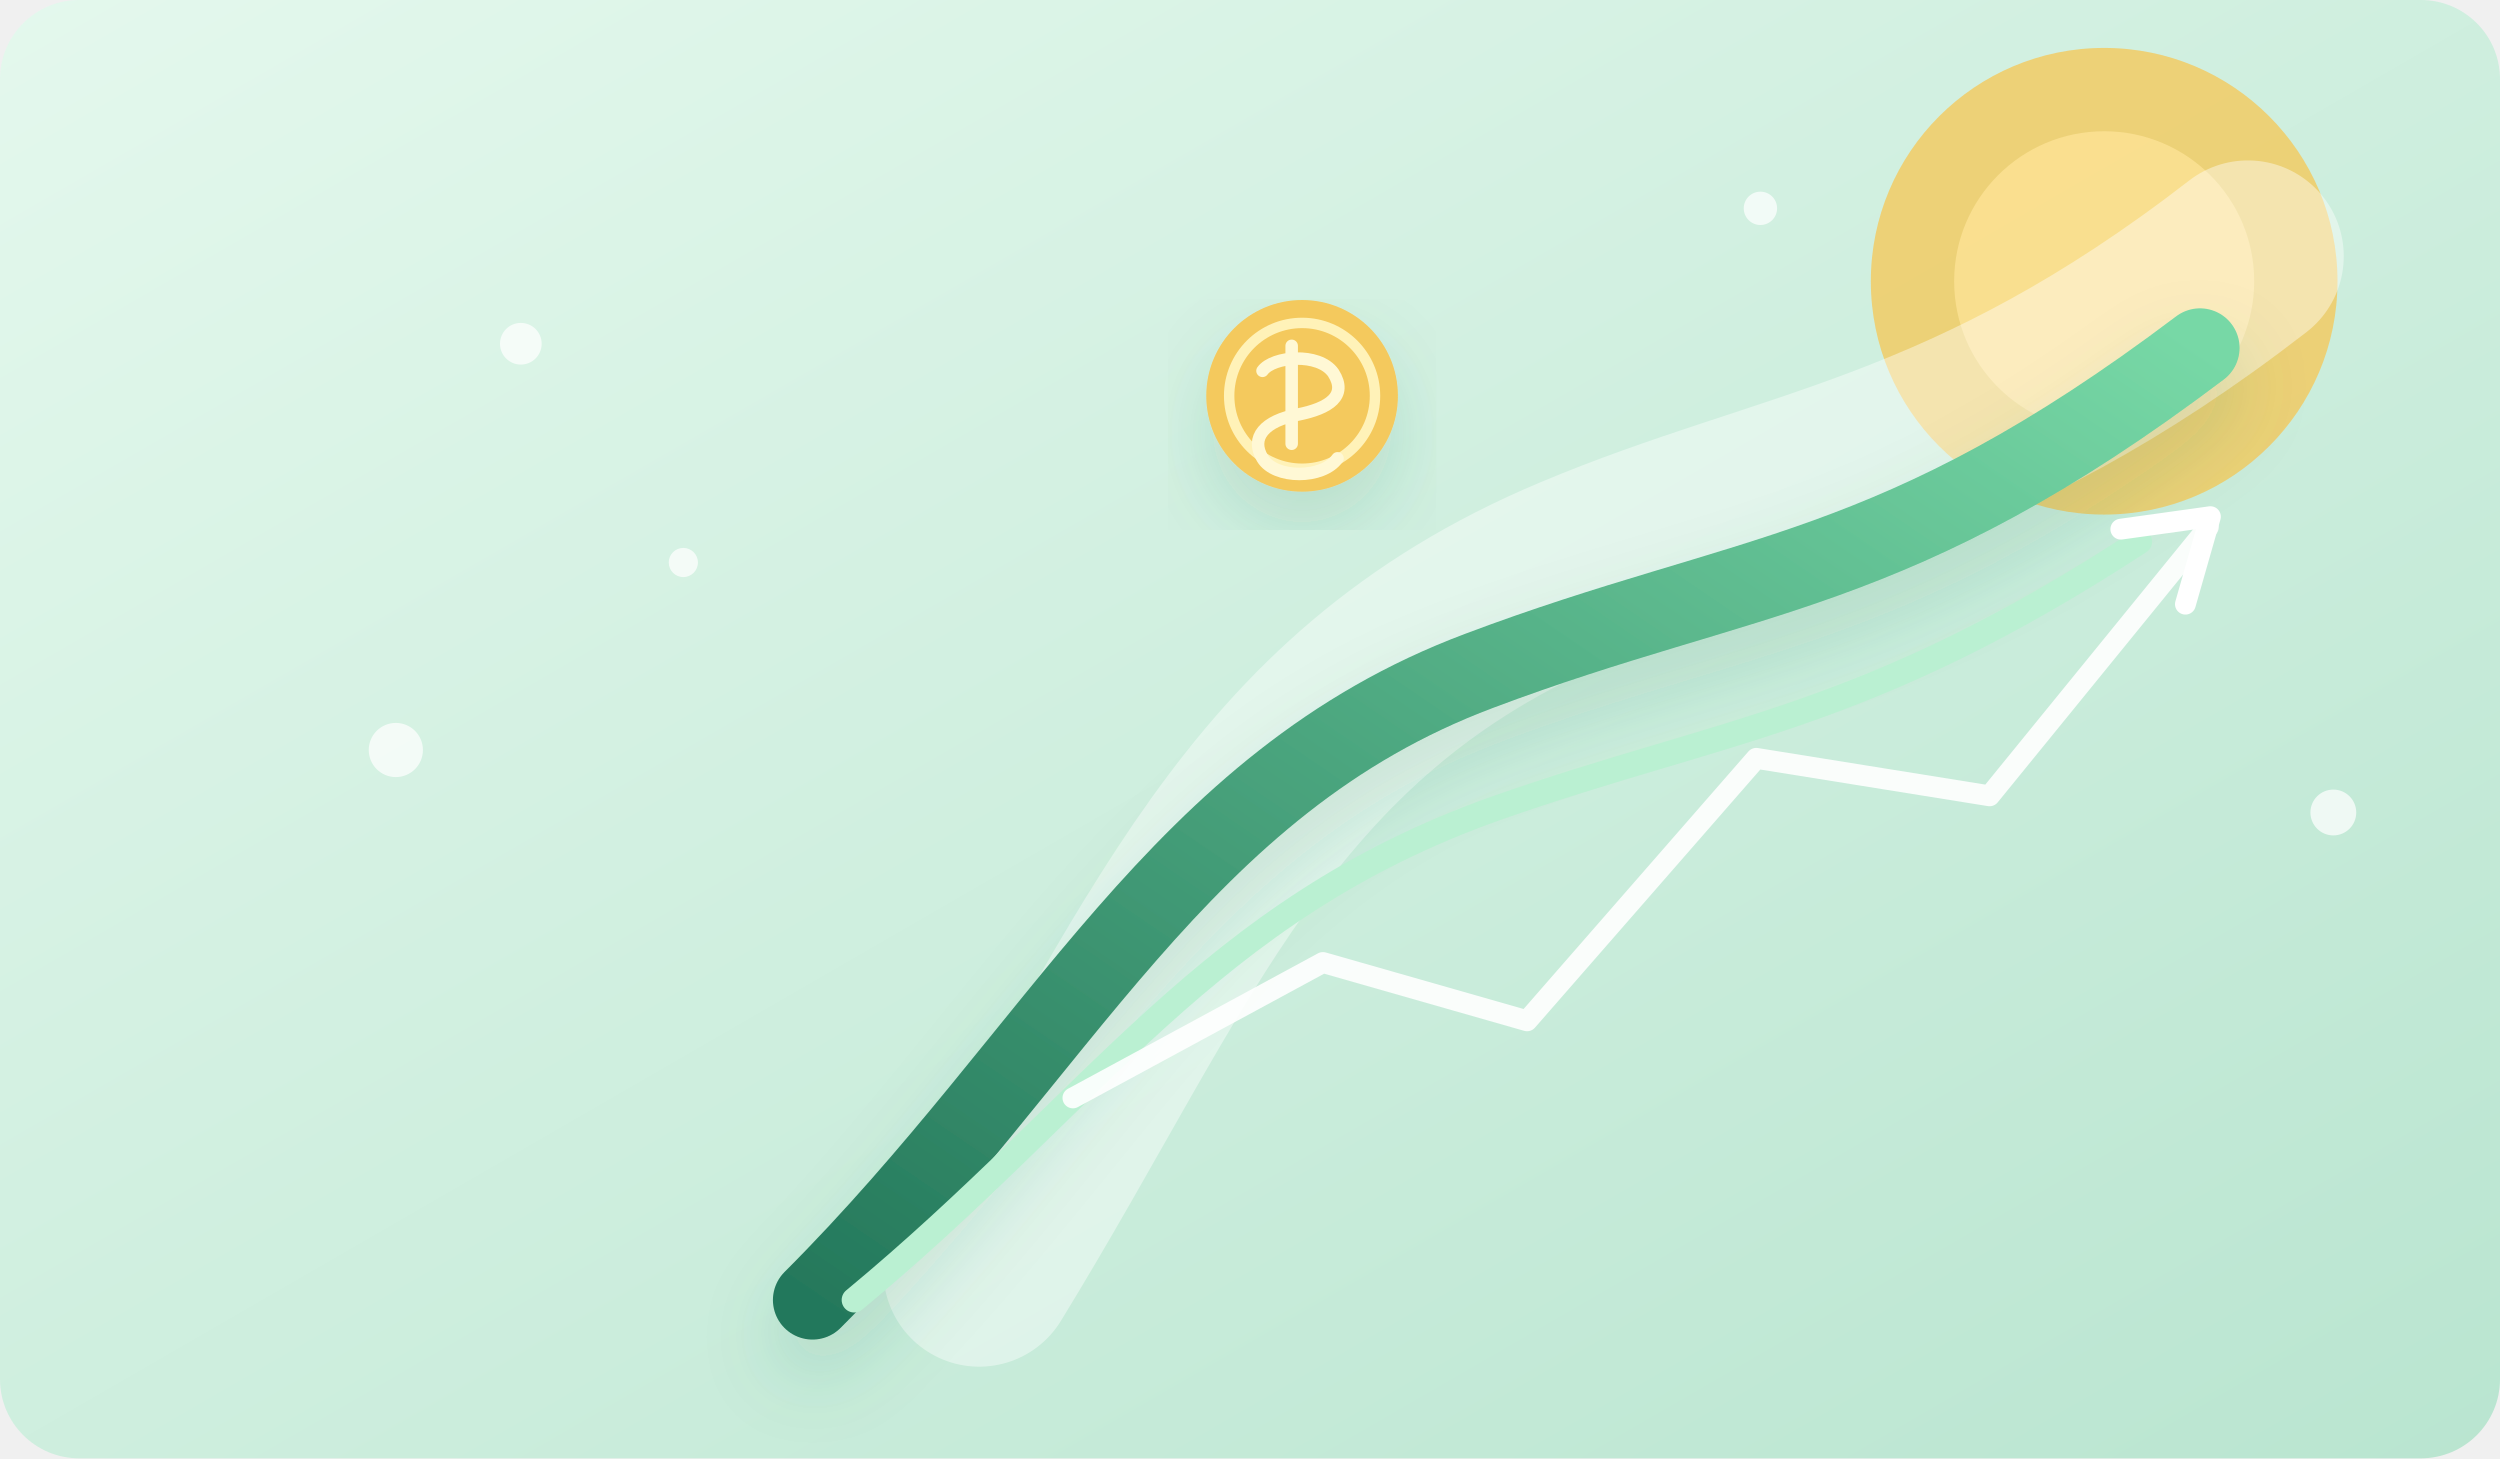
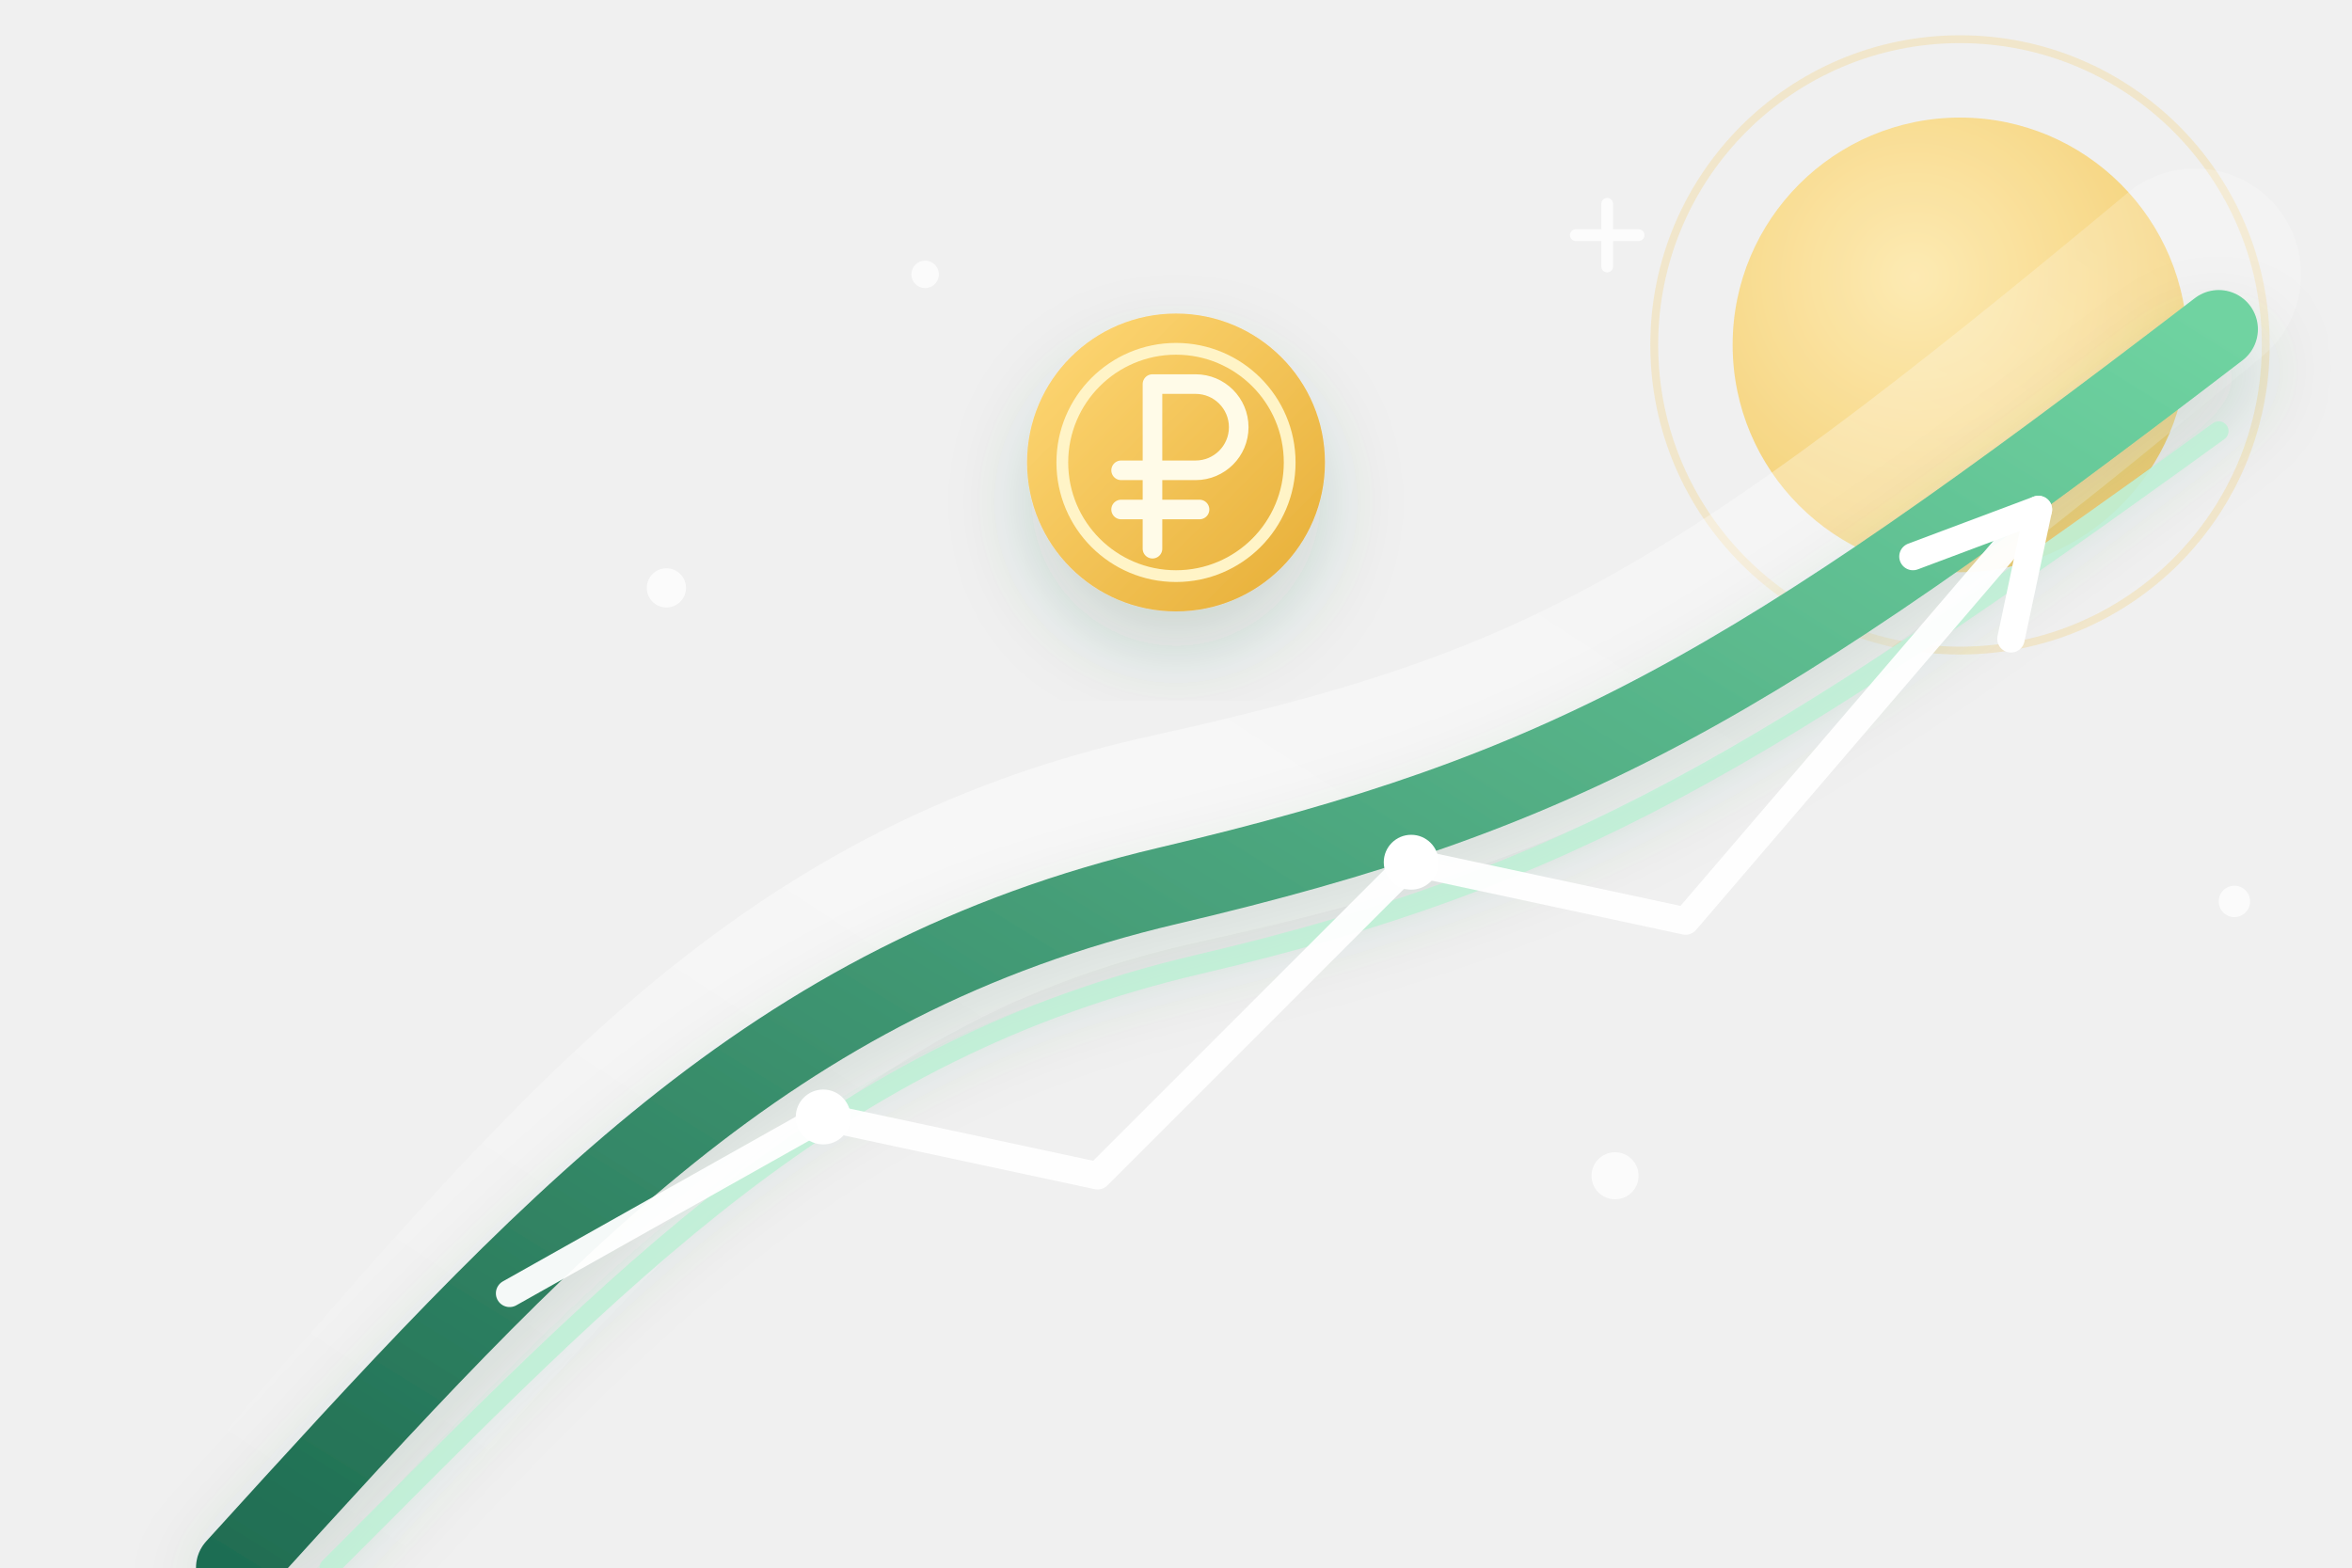
- <svg xmlns="http://www.w3.org/2000/svg" viewBox="0 0 1200 700" role="img" aria-labelledby="title desc">
+ <svg xmlns="http://www.w3.org/2000/svg" viewBox="0 0 600 400" role="img" aria-labelledby="title desc">
  <defs>
-     <linearGradient id="sky" x1="0" y1="0" x2="1" y2="1">
-       <stop offset="0" stop-color="#e4f8ed" />
-       <stop offset="1" stop-color="#b9e5d0" />
+     <linearGradient id="ribbon" x1="0" y1="1" x2="1" y2="0">
+       <stop offset="0" stop-color="#1f6d52" />
+       <stop offset="1" stop-color="#6fd3a1" />
    </linearGradient>
-     <linearGradient id="ribbon" x1="0" y1="1" x2="1" y2="0">
-       <stop offset="0" stop-color="#24785b" />
-       <stop offset="1" stop-color="#77d8a6" />
+     <linearGradient id="ribbon-soft" x1="0" y1="1" x2="1" y2="0">
+       <stop offset="0" stop-color="#ffffff" stop-opacity="0" />
+       <stop offset=".45" stop-color="#ffffff" stop-opacity=".5" />
+       <stop offset="1" stop-color="#ffffff" stop-opacity=".2" />
    </linearGradient>
-     <filter id="shadow" x="-20%" y="-20%" width="140%" height="140%">
-       <feDropShadow dx="0" dy="18" stdDeviation="18" flood-color="#24785b" flood-opacity=".16" />
+     <radialGradient id="sun" cx=".4" cy=".35" r=".7">
+       <stop offset="0" stop-color="#ffe9a8" />
+       <stop offset="1" stop-color="#f4c95d" />
+     </radialGradient>
+     <linearGradient id="coin" x1="0" y1="0" x2="1" y2="1">
+       <stop offset="0" stop-color="#ffd978" />
+       <stop offset="1" stop-color="#e6ad35" />
+     </linearGradient>
+     <filter id="shadow" x="-30%" y="-30%" width="160%" height="160%">
+       <feDropShadow dx="0" dy="10" stdDeviation="10" flood-color="#1f6d52" flood-opacity=".18" />
    </filter>
  </defs>
-   <rect width="1200" height="700" rx="38" fill="url(#sky)" />
-   <circle cx="1010" cy="135" r="112" fill="#f4c95d" opacity=".8" />
-   <circle cx="1010" cy="135" r="72" fill="#ffe59a" opacity=".7" />
-   <path d="M470 610c92-150 132-271 287-336 102-43 189-48 322-151" fill="none" stroke="#fff" stroke-linecap="round" stroke-width="92" opacity=".42" />
-   <path d="M390 624c120-120 176-248 320-302 130-49 199-44 346-155" fill="none" stroke="url(#ribbon)" stroke-linecap="round" stroke-width="38" filter="url(#shadow)" />
-   <path d="M410 624c116-96 170-187 308-236 111-39 177-42 309-128" fill="none" stroke="#baf0d2" stroke-linecap="round" stroke-width="12" />
-   <path d="M515 527 635 462l98 28 110-126 112 18 105-129" fill="none" stroke="#fff" stroke-linecap="round" stroke-linejoin="round" stroke-width="10" opacity=".9" />
-   <path d="m1018 254 43-6-12 42" fill="none" stroke="#fff" stroke-linecap="round" stroke-linejoin="round" stroke-width="10" />
+   <circle cx="500" cy="88" r="58" fill="url(#sun)" opacity=".85" />
+   <circle cx="500" cy="88" r="78" fill="none" stroke="#f4c95d" stroke-opacity=".25" stroke-width="2" />
+   <path d="M70 392C150 300 200 236 300 214S440 170 560 70" fill="none" stroke="url(#ribbon-soft)" stroke-linecap="round" stroke-width="54" />
+   <path d="M60 400C140 312 196 250 298 226S446 176 566 84" fill="none" stroke="url(#ribbon)" stroke-linecap="round" stroke-width="20" filter="url(#shadow)" />
+   <path d="M84 400C160 324 212 268 306 246S450 194 566 110" fill="none" stroke="#bff0d6" stroke-opacity=".9" stroke-linecap="round" stroke-width="5" />
+   <path d="M130 330 210 285l70 15 80-80 70 15 90-105" fill="none" stroke="#fff" stroke-linecap="round" stroke-linejoin="round" stroke-width="7" opacity=".95" />
+   <path d="M488 142 520 130l-7 33" fill="none" stroke="#fff" stroke-linecap="round" stroke-linejoin="round" stroke-width="7" />
+   <g fill="#fff">
+     <circle cx="210" cy="285" r="7" />
+     <circle cx="360" cy="220" r="7" />
+   </g>
  <g filter="url(#shadow)">
-     <circle cx="625" cy="190" r="46" fill="#f4c95d" />
-     <circle cx="625" cy="190" r="35" fill="none" stroke="#fff2b8" stroke-width="5" />
-     <path d="M620 166v47m-14-35c5-7 27-9 34 1 7 11-2 17-17 20-16 3-23 11-17 21 6 10 29 10 36 0" fill="none" stroke="#fff8d5" stroke-linecap="round" stroke-width="6" />
+     <circle cx="300" cy="118" r="38" fill="url(#coin)" />
+     <circle cx="300" cy="118" r="29" fill="none" stroke="#fff4c7" stroke-width="3" />
+     <path d="M294 98v42M294 98h11a11 11 0 0 1 0 22h-19M286 130h20" fill="none" stroke="#fffbe8" stroke-linecap="round" stroke-linejoin="round" stroke-width="5" />
  </g>
-   <g fill="#fff" opacity=".72">
-     <circle cx="250" cy="165" r="10" />
-     <circle cx="328" cy="270" r="7" />
-     <circle cx="190" cy="360" r="13" />
-     <circle cx="845" cy="100" r="8" />
-     <circle cx="1120" cy="390" r="11" />
+   <g fill="#fff" opacity=".75">
+     <circle cx="170" cy="150" r="5" />
+     <circle cx="412" cy="300" r="6" />
+     <circle cx="570" cy="230" r="4" />
+     <circle cx="236" cy="70" r="3.5" />
  </g>
+   <path d="M410 52v16M402 60h16" stroke="#fff" stroke-linecap="round" stroke-width="3" opacity=".8" />
</svg>
